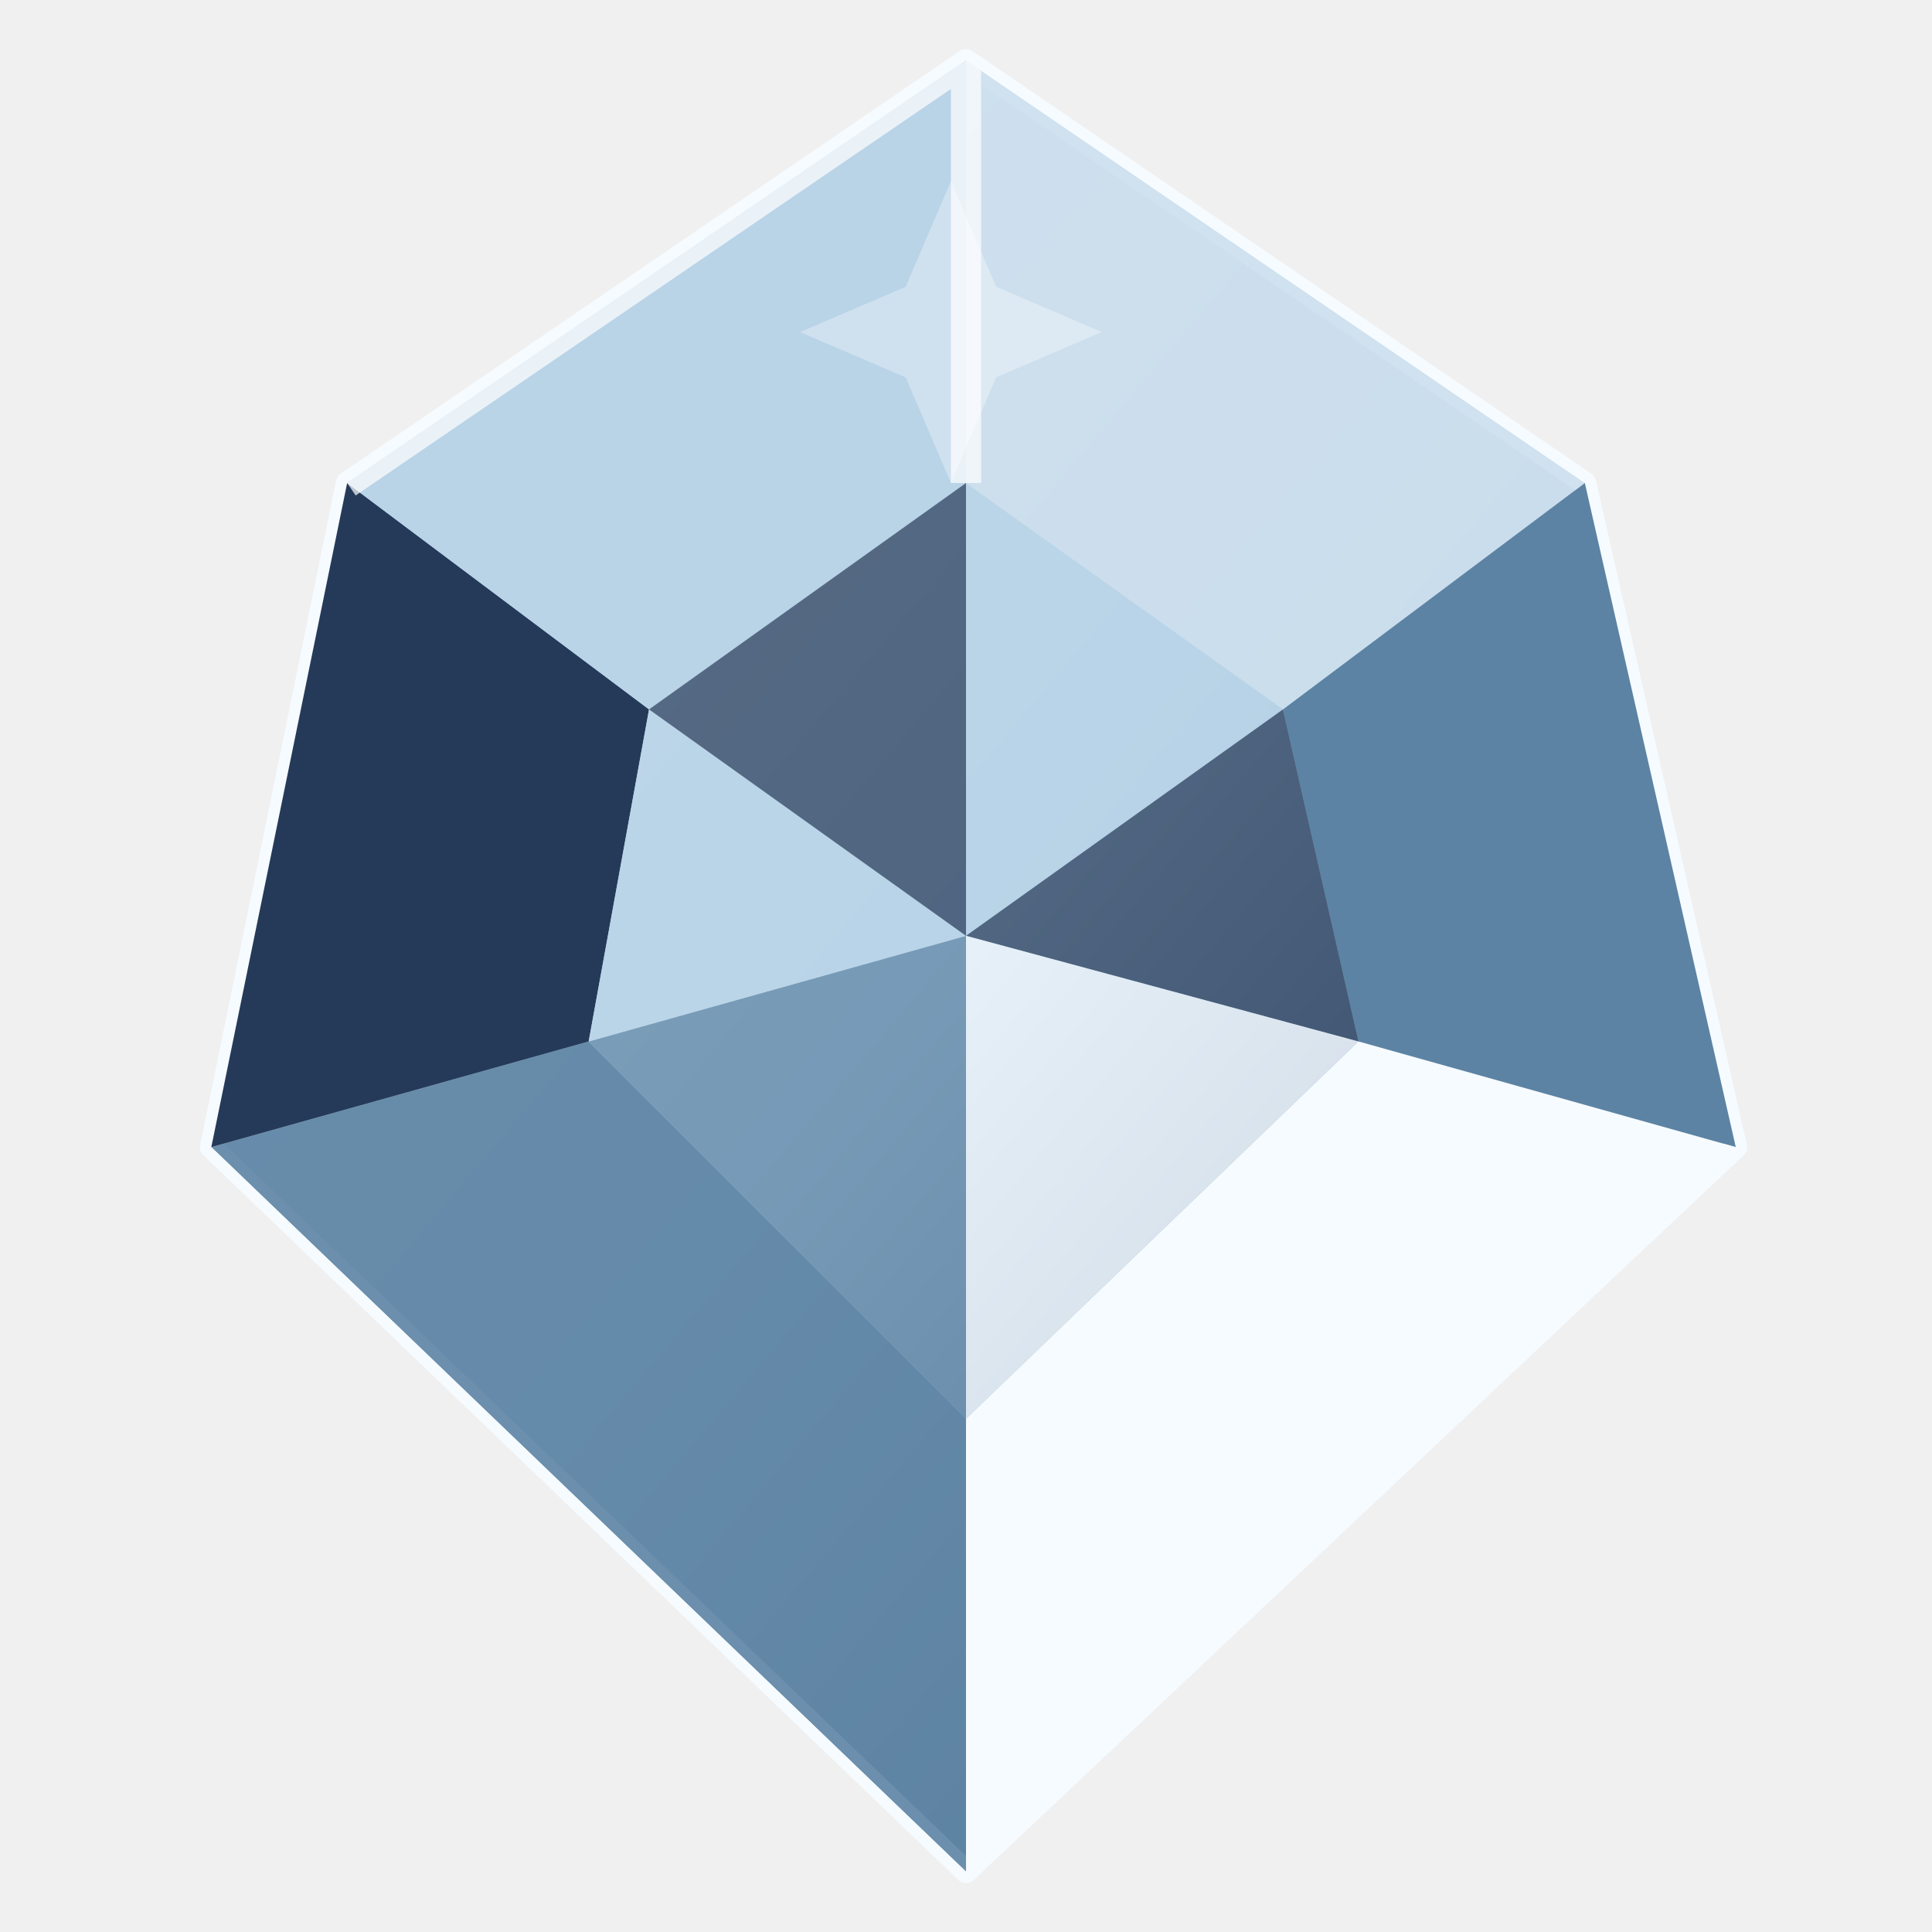
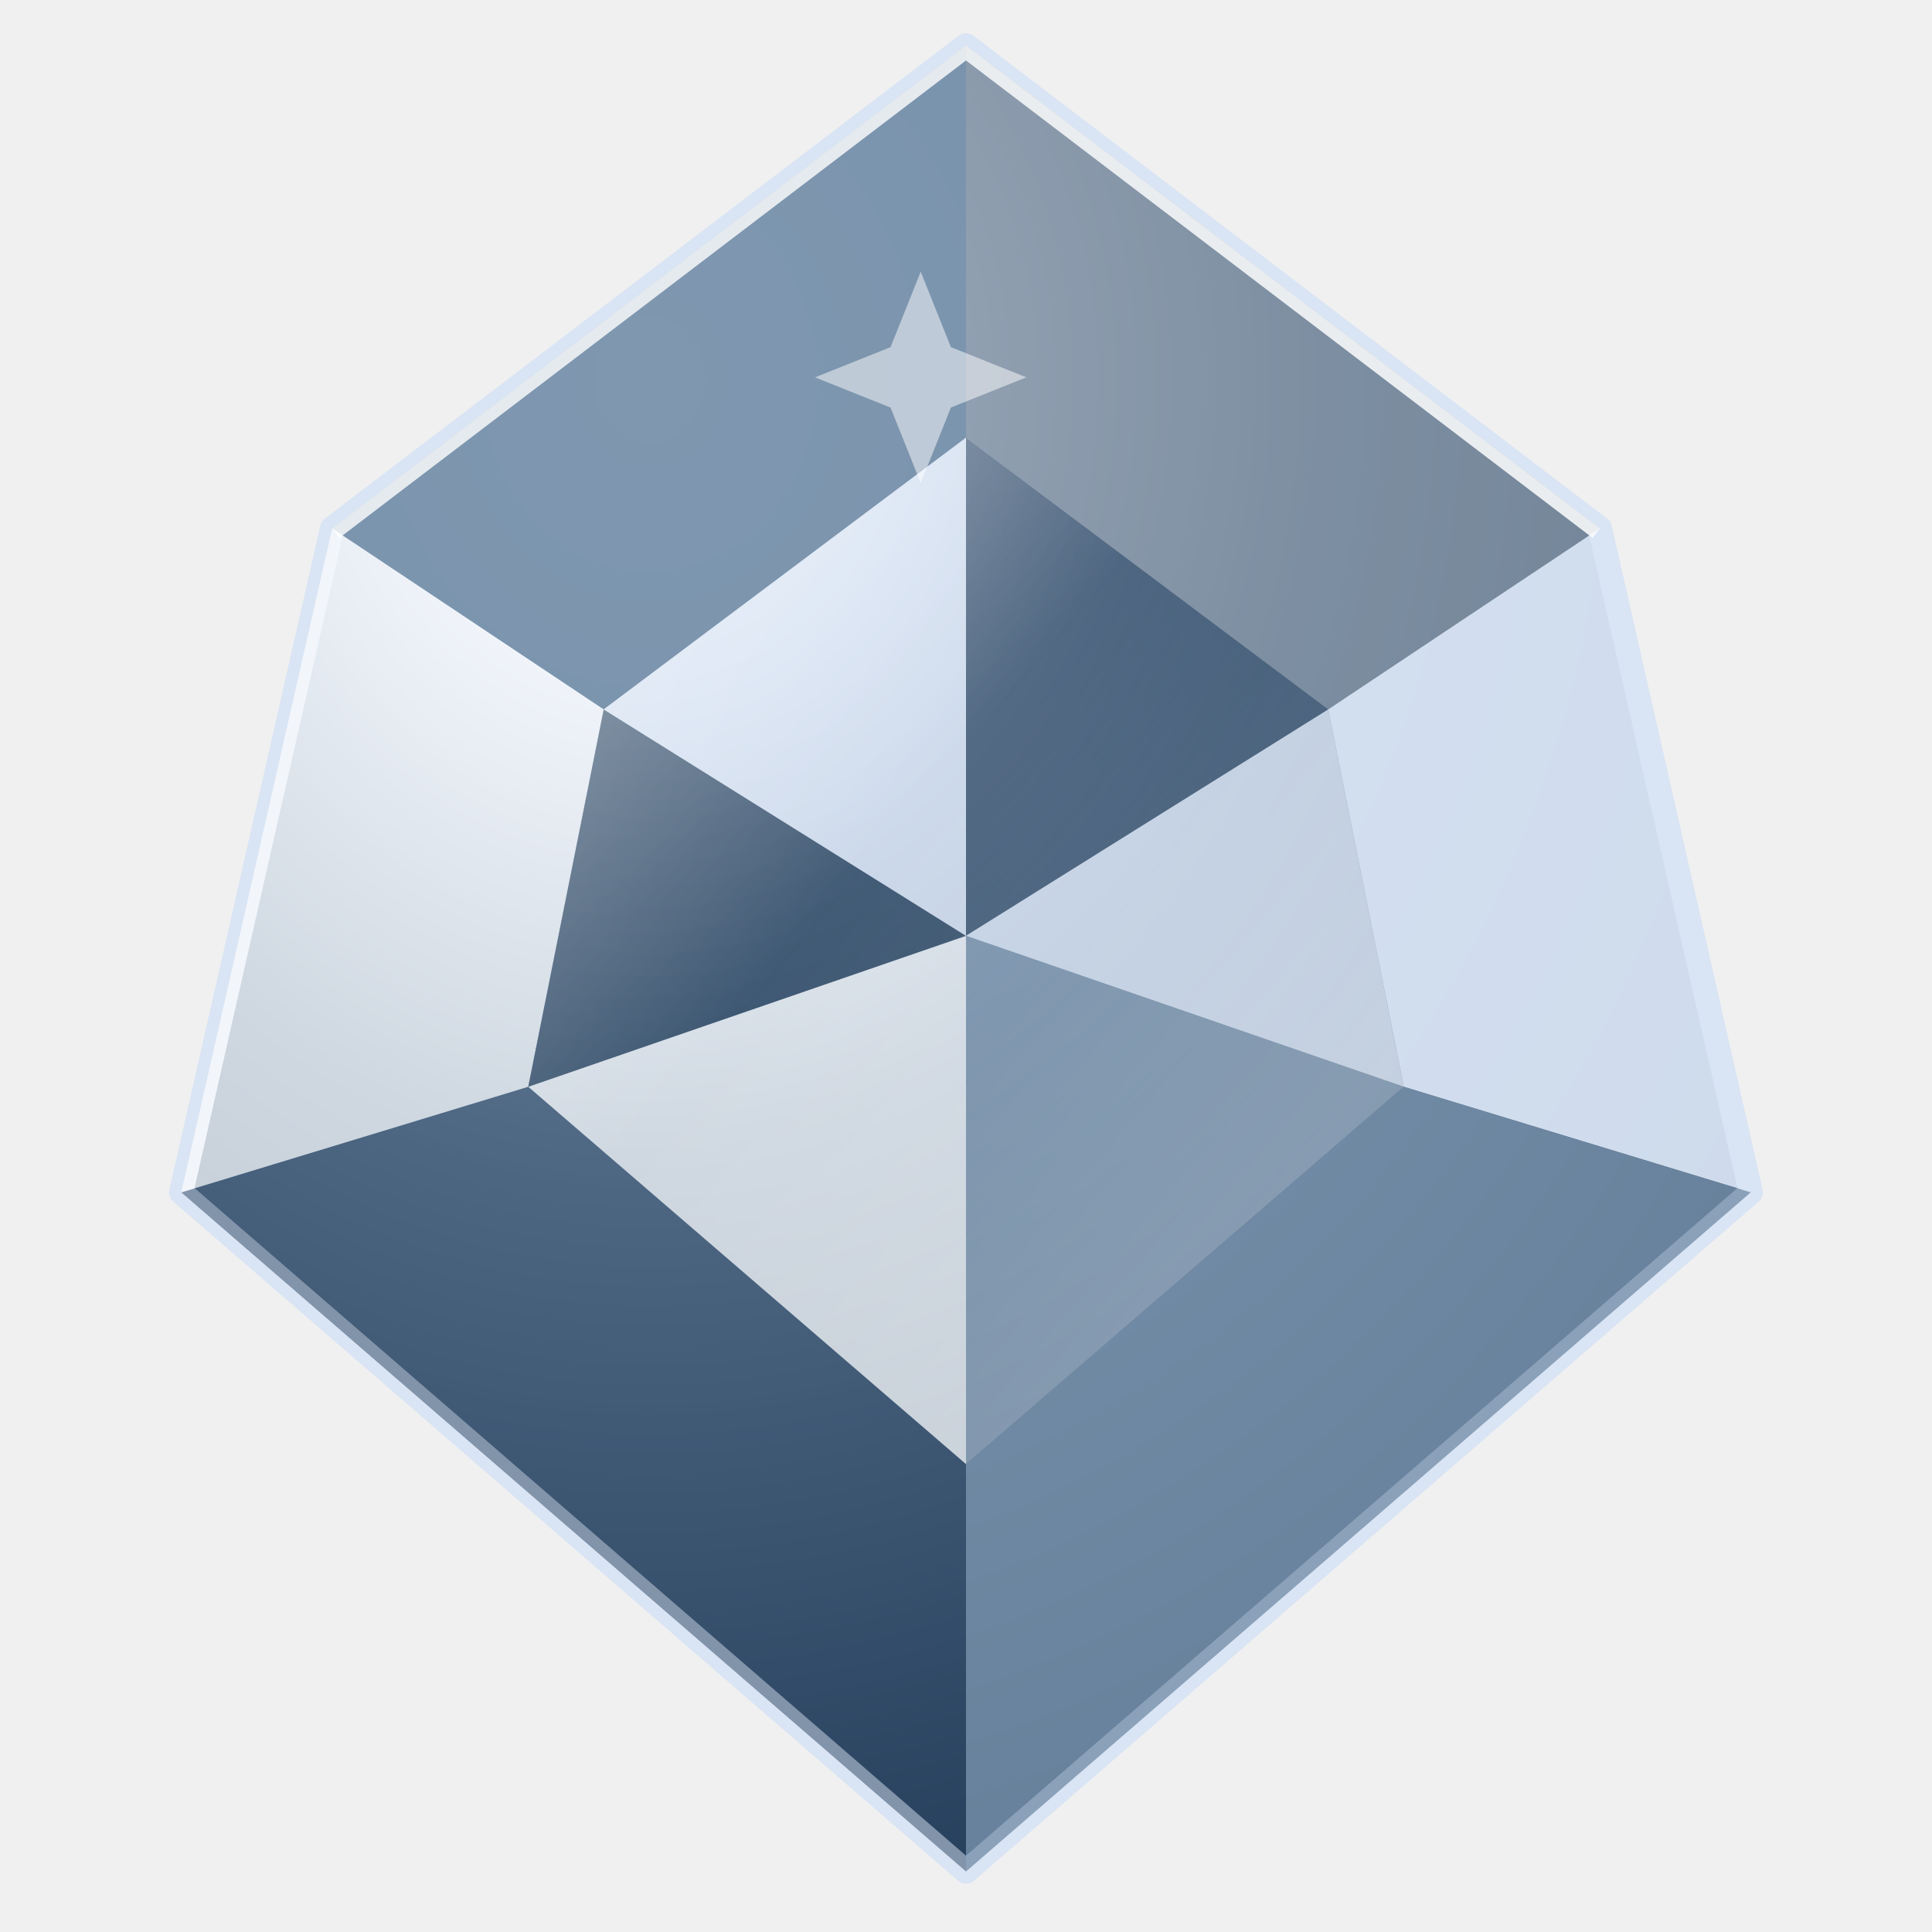
- <svg xmlns="http://www.w3.org/2000/svg" width="128" height="128" viewBox="0 0 128 128">
+ <svg xmlns="http://www.w3.org/2000/svg" viewBox="0 0 128 128">
  <defs>
-     <linearGradient id="body" x1="0" y1="0" x2="1" y2="1">
-       <stop stop-color="#f6fbff" />
-       <stop offset=".5" stop-color="#b9d3e7" />
-       <stop offset="1" stop-color="#253a59" />
+     <radialGradient id="shine" cx=".3" cy=".18" r=".88">
+       <stop stop-color="#fff" />
+       <stop offset=".18" stop-color="#d9e4f4" />
+       <stop offset=".48" stop-color="#7790aa" />
+       <stop offset="1" stop-color="#233d5a" />
+     </radialGradient>
+     <linearGradient id="flash" x1="0" y1="0" x2="1" y2="1">
+       <stop stop-color="#fff" stop-opacity=".8" />
+       <stop offset=".4" stop-color="#fff" stop-opacity="0" />
+       <stop offset=".8" stop-color="#fff" stop-opacity=".28" />
+       <stop offset="1" stop-color="#fff" stop-opacity="0" />
    </linearGradient>
    <clipPath id="cut">
-       <polygon points="64,4 105,32 115,76 64,124 14,76 23,32" />
+       <polygon points="64,3 106,35 116,79 64,124 12,79 22,35" />
    </clipPath>
  </defs>
-   <polygon points="64,4 105,32 115,76 64,124 14,76 23,32" fill="url(#body)" stroke="#f6fbff" stroke-width="1.5" stroke-linejoin="round" />
+   <polygon points="64,3 106,35 116,79 64,124 12,79 22,35" fill="url(#shine)" stroke="#d9e4f4" stroke-width="1.6" stroke-linejoin="round" />
  <g clip-path="url(#cut)">
-     <polygon points="64,4,105,32,85,47,64,32" fill="#b9d3e7" opacity=".9" />
-     <polygon points="64,32,85,47,64,62" fill="#b9d3e7" opacity=".85" />
-     <polygon points="105,32,115,76,90,69,85,47" fill="#5c83a3" opacity="1" />
-     <polygon points="85,47,90,69,64,62" fill="#253a59" opacity=".72" />
-     <polygon points="115,76,64,124,64,94,90,69" fill="#f6fbff" opacity="1" />
-     <polygon points="90,69,64,94,64,62" fill="#f6fbff" opacity=".72" />
-     <polygon points="64,124,14,76,39,69,64,94" fill="#5c83a3" opacity=".9" />
-     <polygon points="64,94,39,69,64,62" fill="#5c83a3" opacity=".72" />
-     <polygon points="14,76,23,32,43,47,39,69" fill="#253a59" opacity="1" />
-     <polygon points="39,69,43,47,64,62" fill="#b9d3e7" opacity=".85" />
-     <polygon points="23,32,64,4,64,32,43,47" fill="#b9d3e7" opacity="1" />
-     <polygon points="43,47,64,32,64,62" fill="#253a59" opacity=".72" />
-     <path d="M64,4 105,32 85,47 64,32Z" fill="white" opacity=".26" />
-     <path d="M23,32 64,4 64,32" fill="none" stroke="white" stroke-opacity=".7" stroke-width="2" />
+     <polygon points="64,3,106,35,88,47,64,29" fill="#233d5a" opacity="0.65" />
+     <polygon points="64,29,88,47,64,62" fill="#233d5a" opacity="0.65" />
+     <polygon points="106,35,116,79,93,72,88,47" fill="#d9e4f4" opacity="0.94" />
+     <polygon points="88,47,93,72,64,62" fill="#d9e4f4" opacity="0.75" />
+     <polygon points="116,79,64,124,64,97,93,72" fill="#7790aa" opacity="0.8" />
+     <polygon points="93,72,64,97,64,62" fill="#7790aa" opacity="0.75" />
+     <polygon points="64,124,12,79,35,72,64,97" fill="#233d5a" opacity="0.48" />
+     <polygon points="64,97,35,72,64,62" fill="#fff" opacity="0.65" />
+     <polygon points="12,79,22,35,40,47,35,72" fill="#fff" opacity="0.65" />
+     <polygon points="35,72,40,47,64,62" fill="#233d5a" opacity="0.75" />
+     <polygon points="22,35,64,3,64,29,40,47" fill="#7790aa" opacity="0.94" />
+     <polygon points="40,47,64,29,64,62" fill="#d9e4f4" opacity="0.75" />
+     <polygon points="64,29 88,47 93,72 64,97 35,72 40,47" fill="url(#flash)" opacity=".6" />
+     <path d="M64,3L106,35L88,47L64,29Z" fill="#fff" opacity=".32" />
+     <path d="M22,35L64,3L106,35" fill="none" stroke="#fff" stroke-opacity=".8" stroke-width="1.6" />
  </g>
-   <path d="M60 19l3 -7 3 7 7 3 -7 3 -3 7 -3 -7 -7 -3Z" fill="#fff" opacity=".32" />
+   <path d="M59 23l2-5 2 5 5 2-5 2-2 5-2-5-5-2Z" fill="#fff" opacity=".5" />
</svg>
